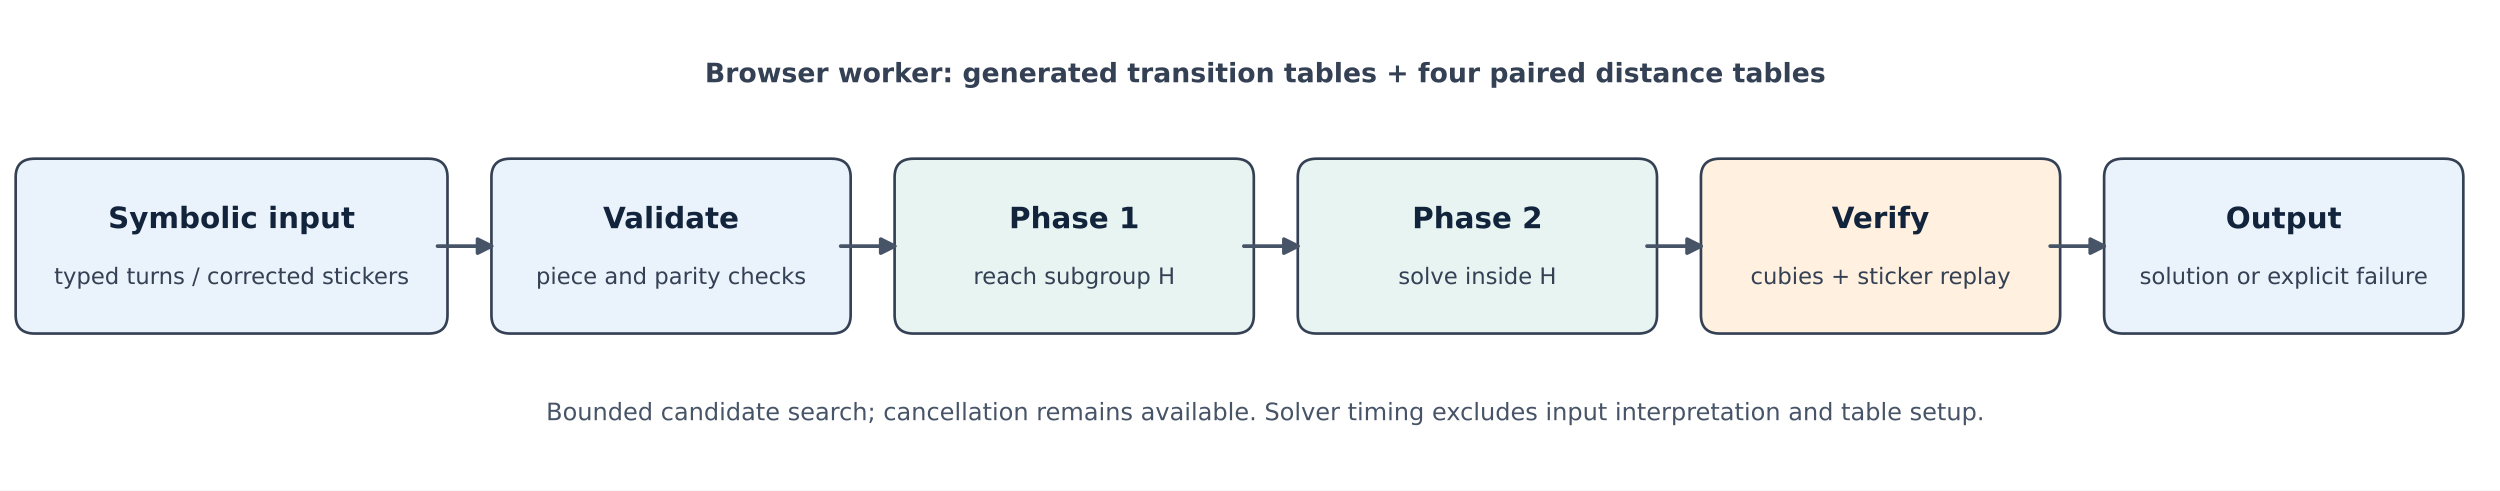
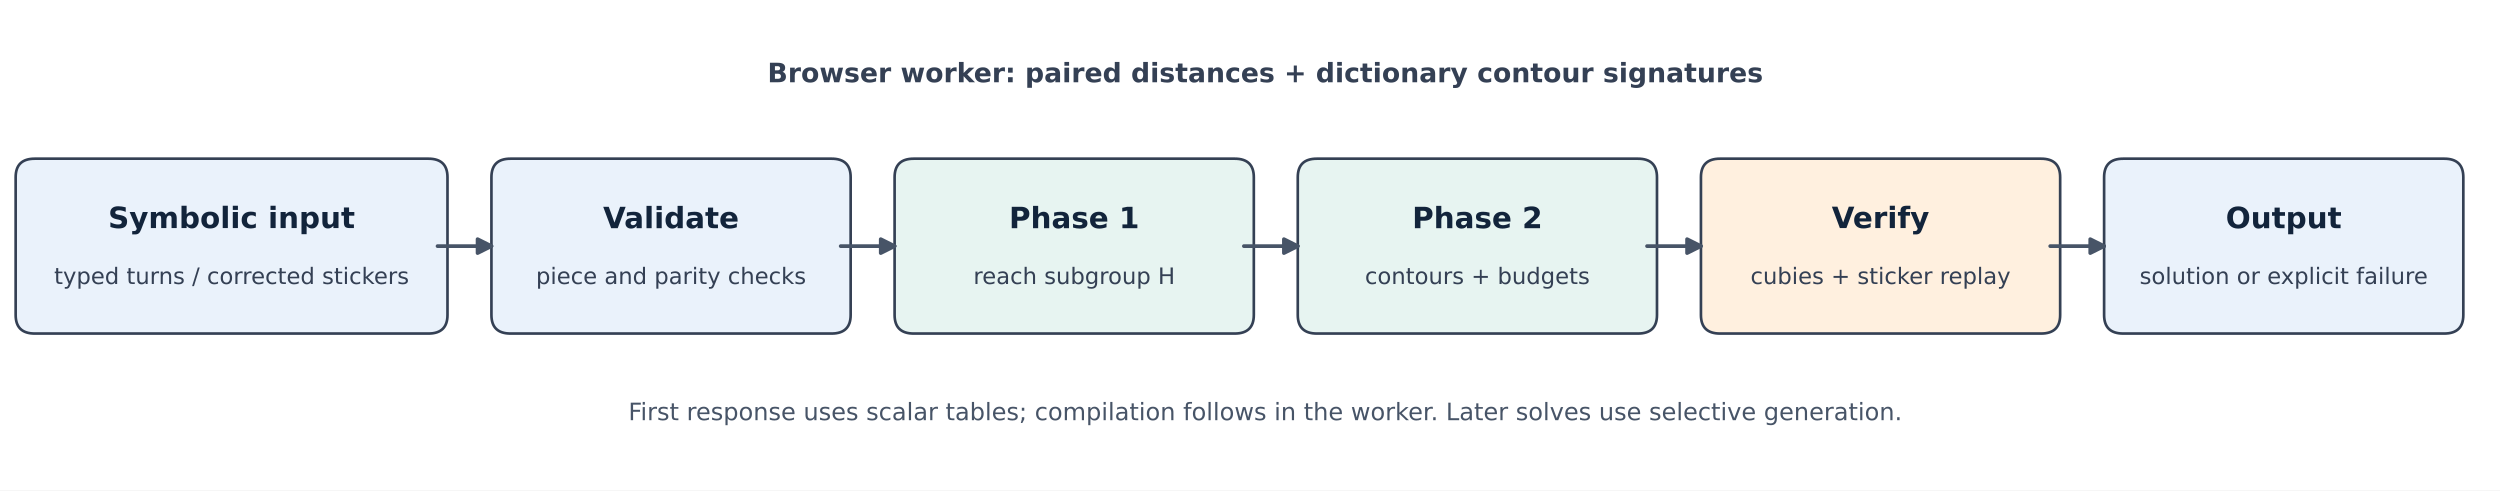
<svg xmlns="http://www.w3.org/2000/svg" width="936pt" height="183.6pt" viewBox="0 0 936 183.6" version="1.1">
  <defs>
    <style type="text/css">*{stroke-linejoin: round; stroke-linecap: butt}</style>
  </defs>
  <g id="figure_1">
    <g id="patch_1">
      <path d="M 0 183.6 L 936 183.6 L 936 0 L 0 0 z " style="fill: #ffffff" />
    </g>
    <g id="axes_1">
      <g id="patch_2">
-         <path d="M 13.016 124.882 L 160.385 124.882 Q 167.539 124.882 167.539 117.918 L 167.539 66.379 Q 167.539 59.414 160.385 59.414 L 13.016 59.414 Q 5.862 59.414 5.862 66.379 L 5.862 117.918 Q 5.862 124.882 13.016 124.882 z " clip-path="url(#p11da6a3662)" style="fill: #eaf2fb; stroke: #344054; stroke-linejoin: miter" />
+         <path d="M 13.016 124.882 L 160.385 124.882 Q 167.539 124.882 167.539 117.918 L 167.539 66.379 Q 167.539 59.414 160.385 59.414 L 13.016 59.414 Q 5.862 59.414 5.862 66.379 L 5.862 117.918 Q 5.862 124.882 13.016 124.882 z " clip-path="url(#p04a9c19e7d)" style="fill: #eaf2fb; stroke: #344054; stroke-linejoin: miter" />
      </g>
      <g id="patch_3">
-         <path d="M 191.146 124.882 L 311.331 124.882 Q 318.485 124.882 318.485 117.918 L 318.485 66.379 Q 318.485 59.414 311.331 59.414 L 191.146 59.414 Q 183.992 59.414 183.992 66.379 L 183.992 117.918 Q 183.992 124.882 191.146 124.882 z " clip-path="url(#p11da6a3662)" style="fill: #eaf2fb; stroke: #344054; stroke-linejoin: miter" />
+         <path d="M 191.146 124.882 L 311.331 124.882 Q 318.485 124.882 318.485 117.918 L 318.485 66.379 Q 318.485 59.414 311.331 59.414 L 191.146 59.414 Q 183.992 59.414 183.992 66.379 L 183.992 117.918 Q 183.992 124.882 191.146 124.882 z " clip-path="url(#p04a9c19e7d)" style="fill: #eaf2fb; stroke: #344054; stroke-linejoin: miter" />
      </g>
      <g id="patch_4">
-         <path d="M 342.092 124.882 L 462.277 124.882 Q 469.431 124.882 469.431 117.918 L 469.431 66.379 Q 469.431 59.414 462.277 59.414 L 342.092 59.414 Q 334.939 59.414 334.939 66.379 L 334.939 117.918 Q 334.939 124.882 342.092 124.882 z " clip-path="url(#p11da6a3662)" style="fill: #e7f4f1; stroke: #344054; stroke-linejoin: miter" />
+         <path d="M 342.092 124.882 L 462.277 124.882 Q 469.431 124.882 469.431 117.918 L 469.431 66.379 Q 469.431 59.414 462.277 59.414 L 342.092 59.414 Q 334.939 59.414 334.939 66.379 L 334.939 117.918 Q 334.939 124.882 342.092 124.882 z " clip-path="url(#p04a9c19e7d)" style="fill: #e7f4f1; stroke: #344054; stroke-linejoin: miter" />
      </g>
      <g id="patch_5">
-         <path d="M 493.038 124.882 L 613.223 124.882 Q 620.377 124.882 620.377 117.918 L 620.377 66.379 Q 620.377 59.414 613.223 59.414 L 493.038 59.414 Q 485.885 59.414 485.885 66.379 L 485.885 117.918 Q 485.885 124.882 493.038 124.882 z " clip-path="url(#p11da6a3662)" style="fill: #e7f4f1; stroke: #344054; stroke-linejoin: miter" />
+         <path d="M 493.038 124.882 L 613.223 124.882 Q 620.377 124.882 620.377 117.918 L 620.377 66.379 Q 620.377 59.414 613.223 59.414 L 493.038 59.414 Q 485.885 59.414 485.885 66.379 L 485.885 117.918 Q 485.885 124.882 493.038 124.882 z " clip-path="url(#p04a9c19e7d)" style="fill: #e7f4f1; stroke: #344054; stroke-linejoin: miter" />
      </g>
      <g id="patch_6">
-         <path d="M 643.985 124.882 L 764.169 124.882 Q 771.323 124.882 771.323 117.918 L 771.323 66.379 Q 771.323 59.414 764.169 59.414 L 643.985 59.414 Q 636.831 59.414 636.831 66.379 L 636.831 117.918 Q 636.831 124.882 643.985 124.882 z " clip-path="url(#p11da6a3662)" style="fill: #fff0df; stroke: #344054; stroke-linejoin: miter" />
+         <path d="M 643.985 124.882 L 764.169 124.882 Q 771.323 124.882 771.323 117.918 L 771.323 66.379 Q 771.323 59.414 764.169 59.414 L 643.985 59.414 Q 636.831 59.414 636.831 66.379 L 636.831 117.918 Q 636.831 124.882 643.985 124.882 z " clip-path="url(#p04a9c19e7d)" style="fill: #fff0df; stroke: #344054; stroke-linejoin: miter" />
      </g>
      <g id="patch_7">
-         <path d="M 794.931 124.882 L 915.115 124.882 Q 922.269 124.882 922.269 117.918 L 922.269 66.379 Q 922.269 59.414 915.115 59.414 L 794.931 59.414 Q 787.777 59.414 787.777 66.379 L 787.777 117.918 Q 787.777 124.882 794.931 124.882 z " clip-path="url(#p11da6a3662)" style="fill: #eaf2fb; stroke: #344054; stroke-linejoin: miter" />
+         <path d="M 794.931 124.882 L 915.115 124.882 Q 922.269 124.882 922.269 117.918 L 922.269 66.379 Q 922.269 59.414 915.115 59.414 L 794.931 59.414 Q 787.777 59.414 787.777 66.379 L 787.777 117.918 Q 787.777 124.882 794.931 124.882 z " clip-path="url(#p04a9c19e7d)" style="fill: #eaf2fb; stroke: #344054; stroke-linejoin: miter" />
      </g>
      <g id="patch_8">
-         <path d="M 163.818 92.148 Q 174.695 92.148 184.006 92.148 " clip-path="url(#p11da6a3662)" style="fill: none; stroke: #475467; stroke-width: 1.4; stroke-linecap: round" />
-         <path d="M 178.806 89.548 L 184.006 92.148 L 178.806 94.748 z " clip-path="url(#p11da6a3662)" style="fill: #475467; stroke: #475467; stroke-width: 1.4; stroke-linecap: round" />
+         <path d="M 163.818 92.148 Q 174.695 92.148 184.006 92.148 " clip-path="url(#p04a9c19e7d)" style="fill: none; stroke: #475467; stroke-width: 1.4; stroke-linecap: round" />
+         <path d="M 178.806 89.548 L 184.006 92.148 L 178.806 94.748 z " clip-path="url(#p04a9c19e7d)" style="fill: #475467; stroke: #475467; stroke-width: 1.4; stroke-linecap: round" />
      </g>
      <g id="patch_9">
-         <path d="M 314.764 92.148 Q 325.641 92.148 334.953 92.148 " clip-path="url(#p11da6a3662)" style="fill: none; stroke: #475467; stroke-width: 1.4; stroke-linecap: round" />
-         <path d="M 329.753 89.548 L 334.953 92.148 L 329.753 94.748 z " clip-path="url(#p11da6a3662)" style="fill: #475467; stroke: #475467; stroke-width: 1.4; stroke-linecap: round" />
+         <path d="M 314.764 92.148 Q 325.641 92.148 334.953 92.148 " clip-path="url(#p04a9c19e7d)" style="fill: none; stroke: #475467; stroke-width: 1.4; stroke-linecap: round" />
+         <path d="M 329.753 89.548 L 334.953 92.148 L 329.753 94.748 z " clip-path="url(#p04a9c19e7d)" style="fill: #475467; stroke: #475467; stroke-width: 1.4; stroke-linecap: round" />
      </g>
      <g id="patch_10">
-         <path d="M 465.71 92.148 Q 476.587 92.148 485.899 92.148 " clip-path="url(#p11da6a3662)" style="fill: none; stroke: #475467; stroke-width: 1.4; stroke-linecap: round" />
-         <path d="M 480.699 89.548 L 485.899 92.148 L 480.699 94.748 z " clip-path="url(#p11da6a3662)" style="fill: #475467; stroke: #475467; stroke-width: 1.4; stroke-linecap: round" />
+         <path d="M 465.71 92.148 Q 476.587 92.148 485.899 92.148 " clip-path="url(#p04a9c19e7d)" style="fill: none; stroke: #475467; stroke-width: 1.4; stroke-linecap: round" />
+         <path d="M 480.699 89.548 L 485.899 92.148 L 480.699 94.748 z " clip-path="url(#p04a9c19e7d)" style="fill: #475467; stroke: #475467; stroke-width: 1.4; stroke-linecap: round" />
      </g>
      <g id="patch_11">
-         <path d="M 616.656 92.148 Q 627.533 92.148 636.845 92.148 " clip-path="url(#p11da6a3662)" style="fill: none; stroke: #475467; stroke-width: 1.4; stroke-linecap: round" />
-         <path d="M 631.645 89.548 L 636.845 92.148 L 631.645 94.748 z " clip-path="url(#p11da6a3662)" style="fill: #475467; stroke: #475467; stroke-width: 1.4; stroke-linecap: round" />
+         <path d="M 616.656 92.148 Q 627.533 92.148 636.845 92.148 " clip-path="url(#p04a9c19e7d)" style="fill: none; stroke: #475467; stroke-width: 1.4; stroke-linecap: round" />
+         <path d="M 631.645 89.548 L 636.845 92.148 L 631.645 94.748 z " clip-path="url(#p04a9c19e7d)" style="fill: #475467; stroke: #475467; stroke-width: 1.4; stroke-linecap: round" />
      </g>
      <g id="patch_12">
-         <path d="M 767.602 92.148 Q 778.479 92.148 787.791 92.148 " clip-path="url(#p11da6a3662)" style="fill: none; stroke: #475467; stroke-width: 1.4; stroke-linecap: round" />
-         <path d="M 782.591 89.548 L 787.791 92.148 L 782.591 94.748 z " clip-path="url(#p11da6a3662)" style="fill: #475467; stroke: #475467; stroke-width: 1.4; stroke-linecap: round" />
+         <path d="M 767.602 92.148 Q 778.479 92.148 787.791 92.148 " clip-path="url(#p04a9c19e7d)" style="fill: none; stroke: #475467; stroke-width: 1.4; stroke-linecap: round" />
+         <path d="M 782.591 89.548 L 787.791 92.148 L 782.591 94.748 z " clip-path="url(#p04a9c19e7d)" style="fill: #475467; stroke: #475467; stroke-width: 1.4; stroke-linecap: round" />
      </g>
      <g id="text_1">
        <text style="font-weight: 700; font-size: 11px; font-family: 'DejaVu Sans'; text-anchor: middle; fill: #12243b" x="86.7" y="85.39" transform="rotate(-0 86.7002 85.39002)">Symbolic input</text>
      </g>
      <g id="text_2">
        <text style="font-size: 8.5px; font-family: 'DejaVu Sans'; text-anchor: middle; fill: #344054" x="86.7" y="106.334" transform="rotate(-0 86.7002 106.3337)">typed turns / corrected stickers</text>
      </g>
      <g id="text_3">
        <text style="font-weight: 700; font-size: 11px; font-family: 'DejaVu Sans'; text-anchor: middle; fill: #12243b" x="251.239" y="85.433" transform="rotate(-0 251.2386 85.43299)">Validate</text>
      </g>
      <g id="text_4">
        <text style="font-size: 8.5px; font-family: 'DejaVu Sans'; text-anchor: middle; fill: #344054" x="251.239" y="106.334" transform="rotate(-0 251.2386 106.3337)">piece and parity checks</text>
      </g>
      <g id="text_5">
        <text style="font-weight: 700; font-size: 11px; font-family: 'DejaVu Sans'; text-anchor: middle; fill: #12243b" x="402.185" y="85.433" transform="rotate(-0 402.1846 85.43299)">Phase 1</text>
      </g>
      <g id="text_6">
        <text style="font-size: 8.5px; font-family: 'DejaVu Sans'; text-anchor: middle; fill: #344054" x="402.185" y="106.334" transform="rotate(-0 402.1846 106.3337)">reach subgroup H</text>
      </g>
      <g id="text_7">
        <text style="font-weight: 700; font-size: 11px; font-family: 'DejaVu Sans'; text-anchor: middle; fill: #12243b" x="553.131" y="85.433" transform="rotate(-0 553.1307 85.43299)">Phase 2</text>
      </g>
      <g id="text_8">
-         <text style="font-size: 8.5px; font-family: 'DejaVu Sans'; text-anchor: middle; fill: #344054" x="553.131" y="106.334" transform="rotate(-0 553.1307 106.3337)">solve inside H</text>
+         <text style="font-size: 8.5px; font-family: 'DejaVu Sans'; text-anchor: middle; fill: #344054" x="553.131" y="106.334" transform="rotate(-0 553.1307 106.3337)">contours + budgets</text>
      </g>
      <g id="text_9">
        <text style="font-weight: 700; font-size: 11px; font-family: 'DejaVu Sans'; text-anchor: middle; fill: #12243b" x="704.077" y="85.39" transform="rotate(-0 704.0768 85.39002)">Verify</text>
      </g>
      <g id="text_10">
        <text style="font-size: 8.5px; font-family: 'DejaVu Sans'; text-anchor: middle; fill: #344054" x="704.077" y="106.334" transform="rotate(-0 704.0768 106.3337)">cubies + sticker replay</text>
      </g>
      <g id="text_11">
        <text style="font-weight: 700; font-size: 11px; font-family: 'DejaVu Sans'; text-anchor: middle; fill: #12243b" x="855.023" y="85.433" transform="rotate(-0 855.0229 85.43299)">Output</text>
      </g>
      <g id="text_12">
        <text style="font-size: 8.5px; font-family: 'DejaVu Sans'; text-anchor: middle; fill: #344054" x="855.023" y="106.334" transform="rotate(-0 855.0229 106.3337)">solution or explicit failure</text>
      </g>
      <g id="text_13">
-         <text style="font-weight: 700; font-size: 10px; font-family: 'DejaVu Sans'; text-anchor: middle; fill: #344054" x="473.723" y="30.793" transform="rotate(-0 473.7231 30.79343)">Browser worker: generated transition tables + four paired distance tables</text>
+         <text style="font-weight: 700; font-size: 10px; font-family: 'DejaVu Sans'; text-anchor: middle; fill: #344054" x="473.723" y="30.793" transform="rotate(-0 473.7231 30.79343)">Browser worker: paired distances + dictionary contour signatures</text>
      </g>
      <g id="text_14">
-         <text style="font-size: 9px; font-family: 'DejaVu Sans'; text-anchor: middle; fill: #475467" x="473.723" y="157.314" transform="rotate(-0 473.7231 157.3139)">Bounded candidate search; cancellation remains available. Solver timing excludes input interpretation and table setup.</text>
+         <text style="font-size: 9px; font-family: 'DejaVu Sans'; text-anchor: middle; fill: #475467" x="473.723" y="157.314" transform="rotate(-0 473.7231 157.3139)">First response uses scalar tables; compilation follows in the worker. Later solves use selective generation.</text>
      </g>
    </g>
  </g>
  <defs>
-     <clipPath id="p11da6a3662">
+     <clipPath id="p04a9c19e7d">
      <rect x="3" y="3" width="930" height="177.6" />
    </clipPath>
  </defs>
</svg>
